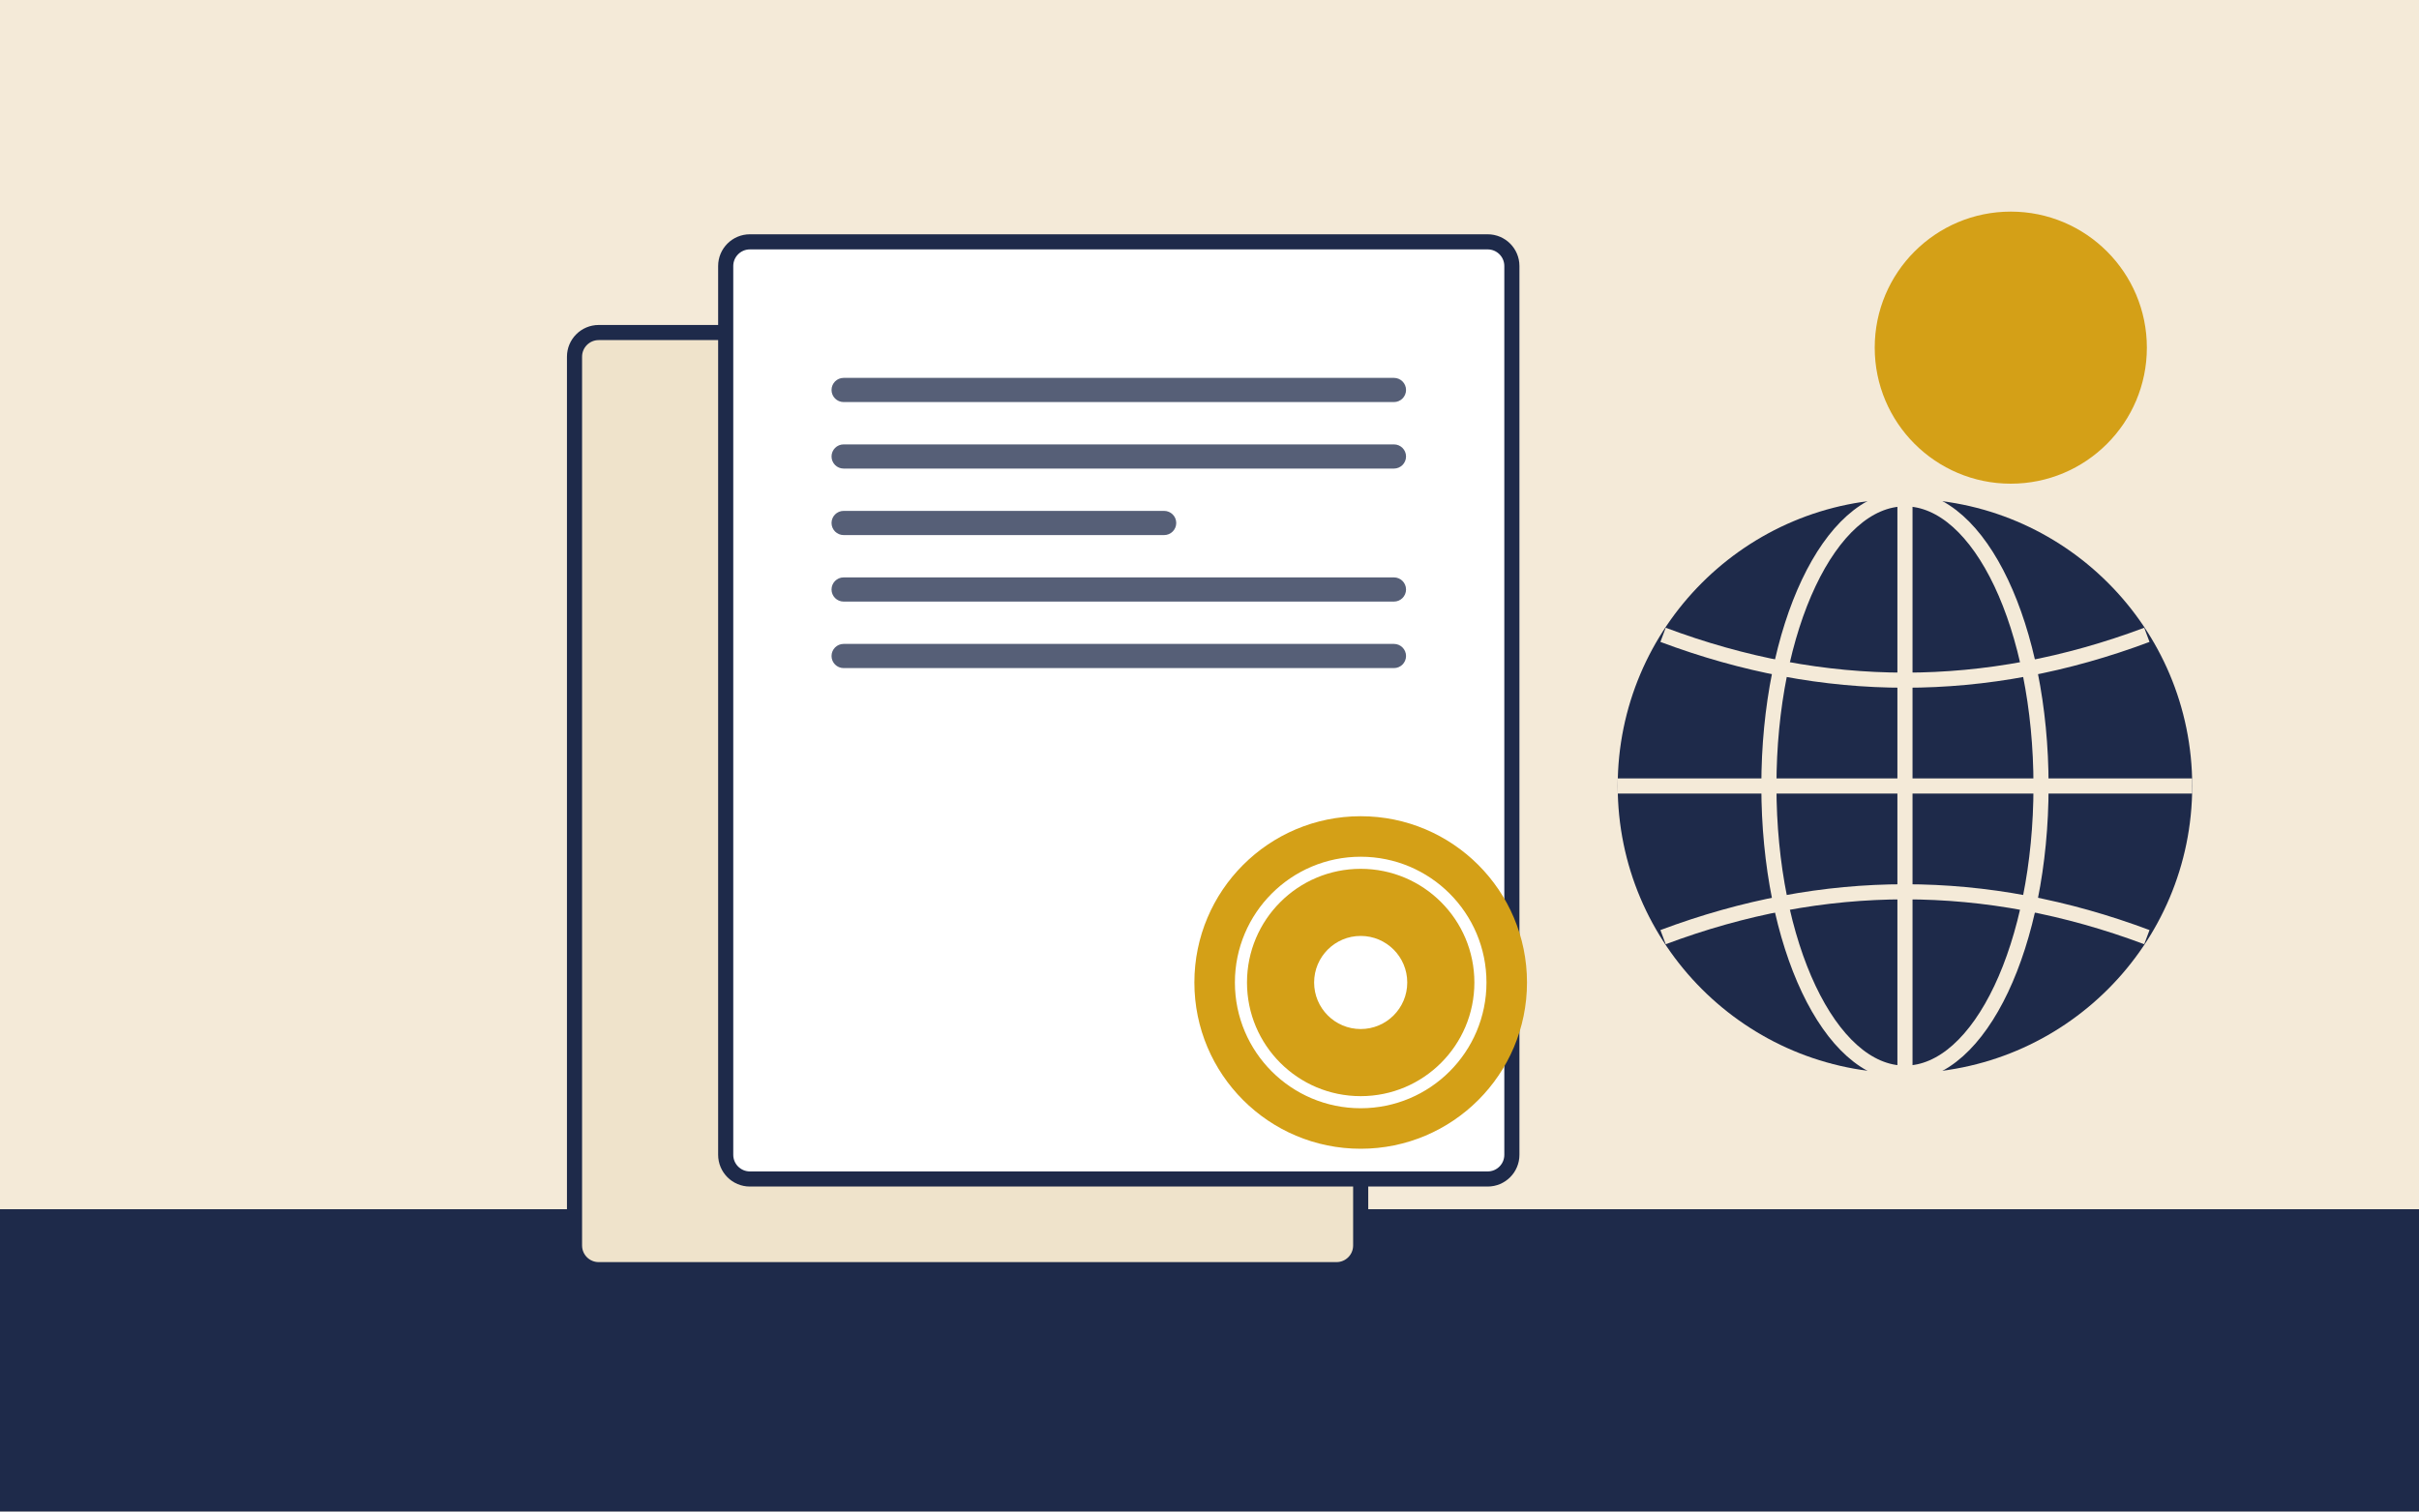
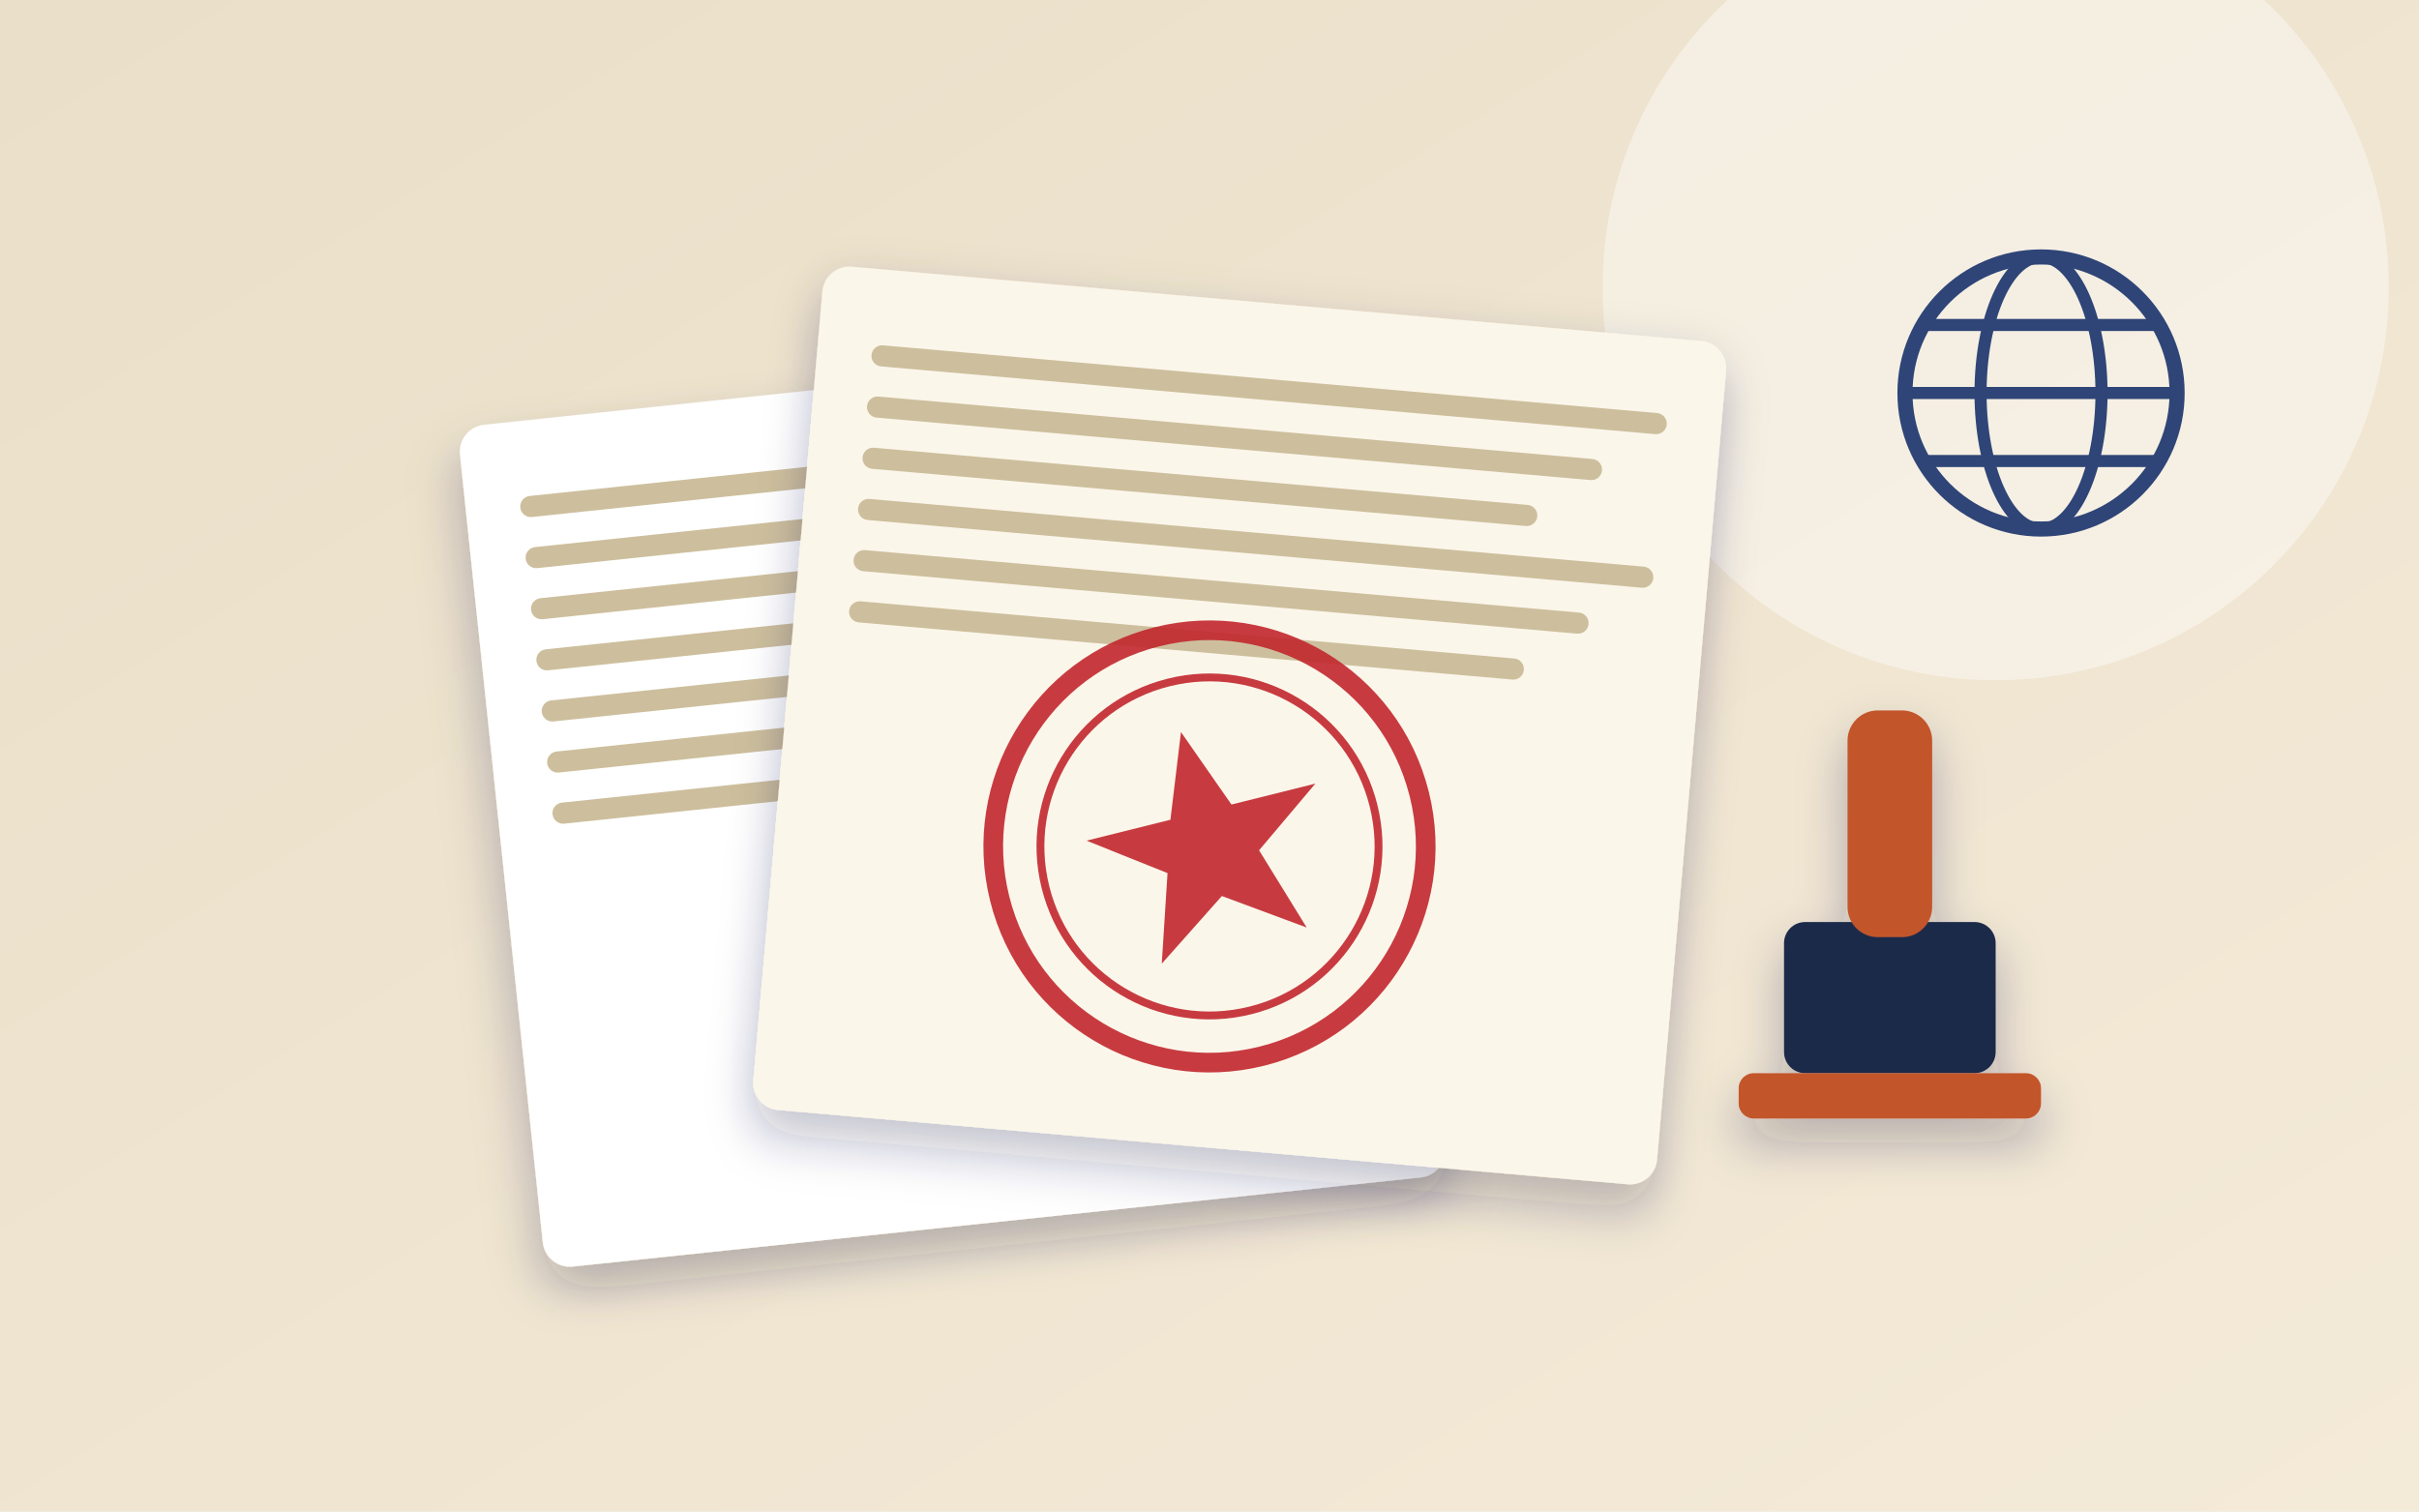
- <svg xmlns="http://www.w3.org/2000/svg" viewBox="0 0 1600 1000" width="1600" height="1000">
-   <rect width="1600" height="1000" fill="#f4ead8" />
-   <circle cx="1330" cy="230" r="90" fill="#d4a017" />
-   <rect y="800" width="1600" height="200" fill="#1e2a4a" />
-   <rect x="380" y="220" width="520" height="620" rx="16" fill="#efe3cb" stroke="#1e2a4a" stroke-width="10" />
-   <rect x="480" y="160" width="520" height="620" rx="16" fill="#ffffff" stroke="#1e2a4a" stroke-width="10" />
-   <rect x="550" y="250" width="380" height="16" rx="8" fill="#1e2a4a" opacity=".75" />
-   <rect x="550" y="294" width="380" height="16" rx="8" fill="#1e2a4a" opacity=".75" />
-   <rect x="550" y="338" width="228" height="16" rx="8" fill="#1e2a4a" opacity=".75" />
-   <rect x="550" y="382" width="380" height="16" rx="8" fill="#1e2a4a" opacity=".75" />
-   <rect x="550" y="426" width="380" height="16" rx="8" fill="#1e2a4a" opacity=".75" />
-   <circle cx="900" cy="650" r="110" fill="#d4a017" />
-   <circle cx="900" cy="650" r="79.2" fill="none" stroke="#ffffff" stroke-width="8" />
-   <circle cx="900" cy="650" r="30.8" fill="#ffffff" />
-   <circle cx="1260" cy="520" r="190" fill="#1e2a4a" />
-   <path d="M1070 520H1450M1260 330V710M1100 420Q1260 480 1420 420M1100 620Q1260 560 1420 620" fill="none" stroke="#f4ead8" stroke-width="10" />
-   <ellipse cx="1260" cy="520" rx="90" ry="190" fill="none" stroke="#f4ead8" stroke-width="10" />
+ <svg xmlns="http://www.w3.org/2000/svg" viewBox="0 0 1600 1000" role="img">
+   <defs>
+     <linearGradient id="bg" x1="0" y1="0" x2="1" y2="1">
+       <stop offset="0" stop-color="#eadfc8" />
+       <stop offset="1" stop-color="#f4ead8" />
+     </linearGradient>
+     <filter id="sh" x="-20%" y="-20%" width="140%" height="150%">
+       <feDropShadow dx="0" dy="16" stdDeviation="16" flood-color="#1e2a4a" flood-opacity=".28" />
+     </filter>
+   </defs>
+   <rect width="1600" height="1000" fill="url(#bg)" />
+   <circle cx="1320" cy="190" r="260" fill="#fff" opacity=".4" />
+   <g filter="url(#sh)" transform="rotate(-6 630 530)">
+     <rect x="330" y="250" width="600" height="560" rx="18" fill="#fff" />
+     <g fill="#cdbf9d">
+       <rect x="366" y="300" width="528" height="14" rx="7" />
+       <rect x="366" y="334" width="488" height="14" rx="7" />
+       <rect x="366" y="368" width="448" height="14" rx="7" />
+       <rect x="366" y="402" width="528" height="14" rx="7" />
+       <rect x="366" y="436" width="488" height="14" rx="7" />
+       <rect x="366" y="470" width="448" height="14" rx="7" />
+       <rect x="366" y="504" width="528" height="14" rx="7" />
+     </g>
+   </g>
+   <g filter="url(#sh)" transform="rotate(5 820 480)">
+     <rect x="520" y="200" width="600" height="560" rx="18" fill="#fbf6ea" />
+     <g fill="#cdbf9d">
+       <rect x="556" y="250" width="528" height="14" rx="7" />
+       <rect x="556" y="284" width="488" height="14" rx="7" />
+       <rect x="556" y="318" width="448" height="14" rx="7" />
+       <rect x="556" y="352" width="528" height="14" rx="7" />
+       <rect x="556" y="386" width="488" height="14" rx="7" />
+       <rect x="556" y="420" width="448" height="14" rx="7" />
+     </g>
+   </g>
+   <g transform="translate(1250 640)" filter="url(#sh)">
+     <rect x="-70" y="-30" width="140" height="100" rx="14" fill="#1e2a4a" />
+     <rect x="-28" y="-170" width="56" height="150" rx="20" fill="#c2562b" />
+     <rect x="-100" y="70" width="200" height="30" rx="10" fill="#c2562b" />
+   </g>
+   <g transform="translate(800 560) rotate(-14) scale(1.3)" opacity=".9">
+     <circle r="110" fill="none" stroke="#c1272d" stroke-width="10" />
+     <circle r="86" fill="none" stroke="#c1272d" stroke-width="4" />
+     <path d="M0 -60 L16 -18 L60 -18 L24 8 L38 52 L0 26 L-38 52 L-24 8 L-60 -18 L-16 -18 Z" fill="#c1272d" />
+   </g>
+   <g transform="translate(1350 260)">
+     <circle r="90" fill="none" stroke="#2f4577" stroke-width="10" />
+     <ellipse rx="40" ry="90" fill="none" stroke="#2f4577" stroke-width="8" />
+     <path d="M-90 0H90M-80 -45H80M-80 45H80" stroke="#2f4577" stroke-width="8" />
+   </g>
</svg>
